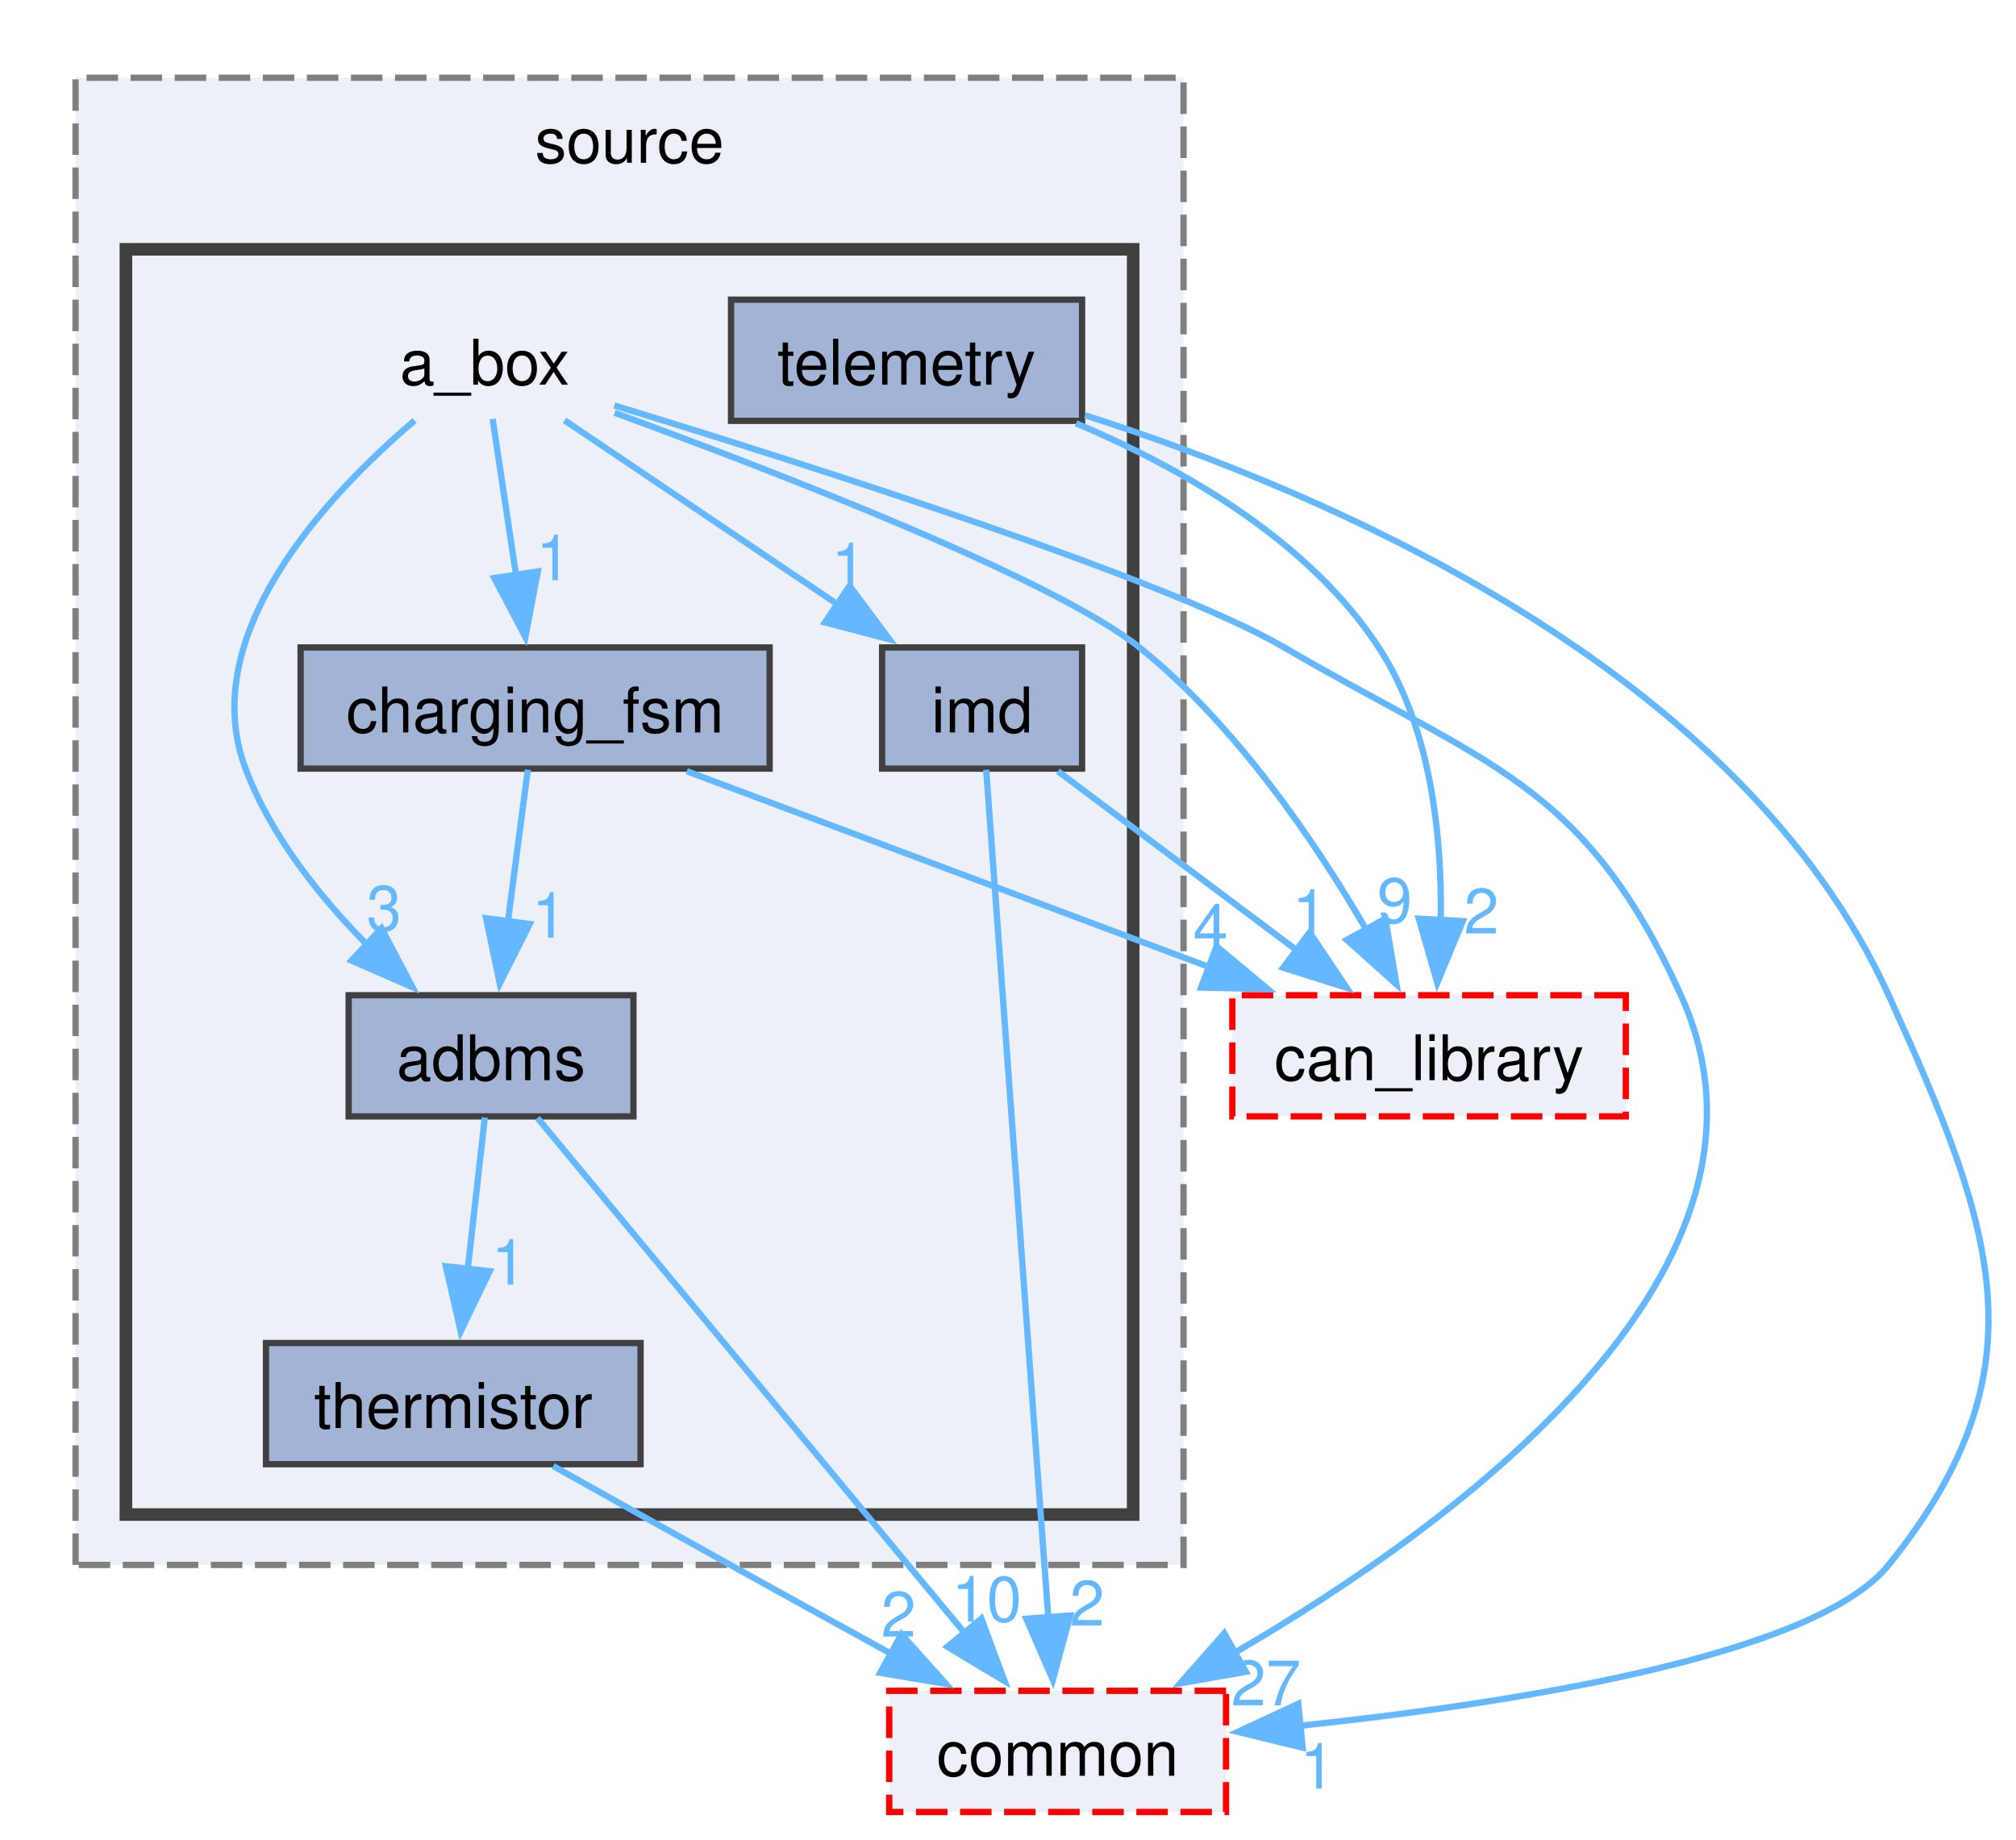
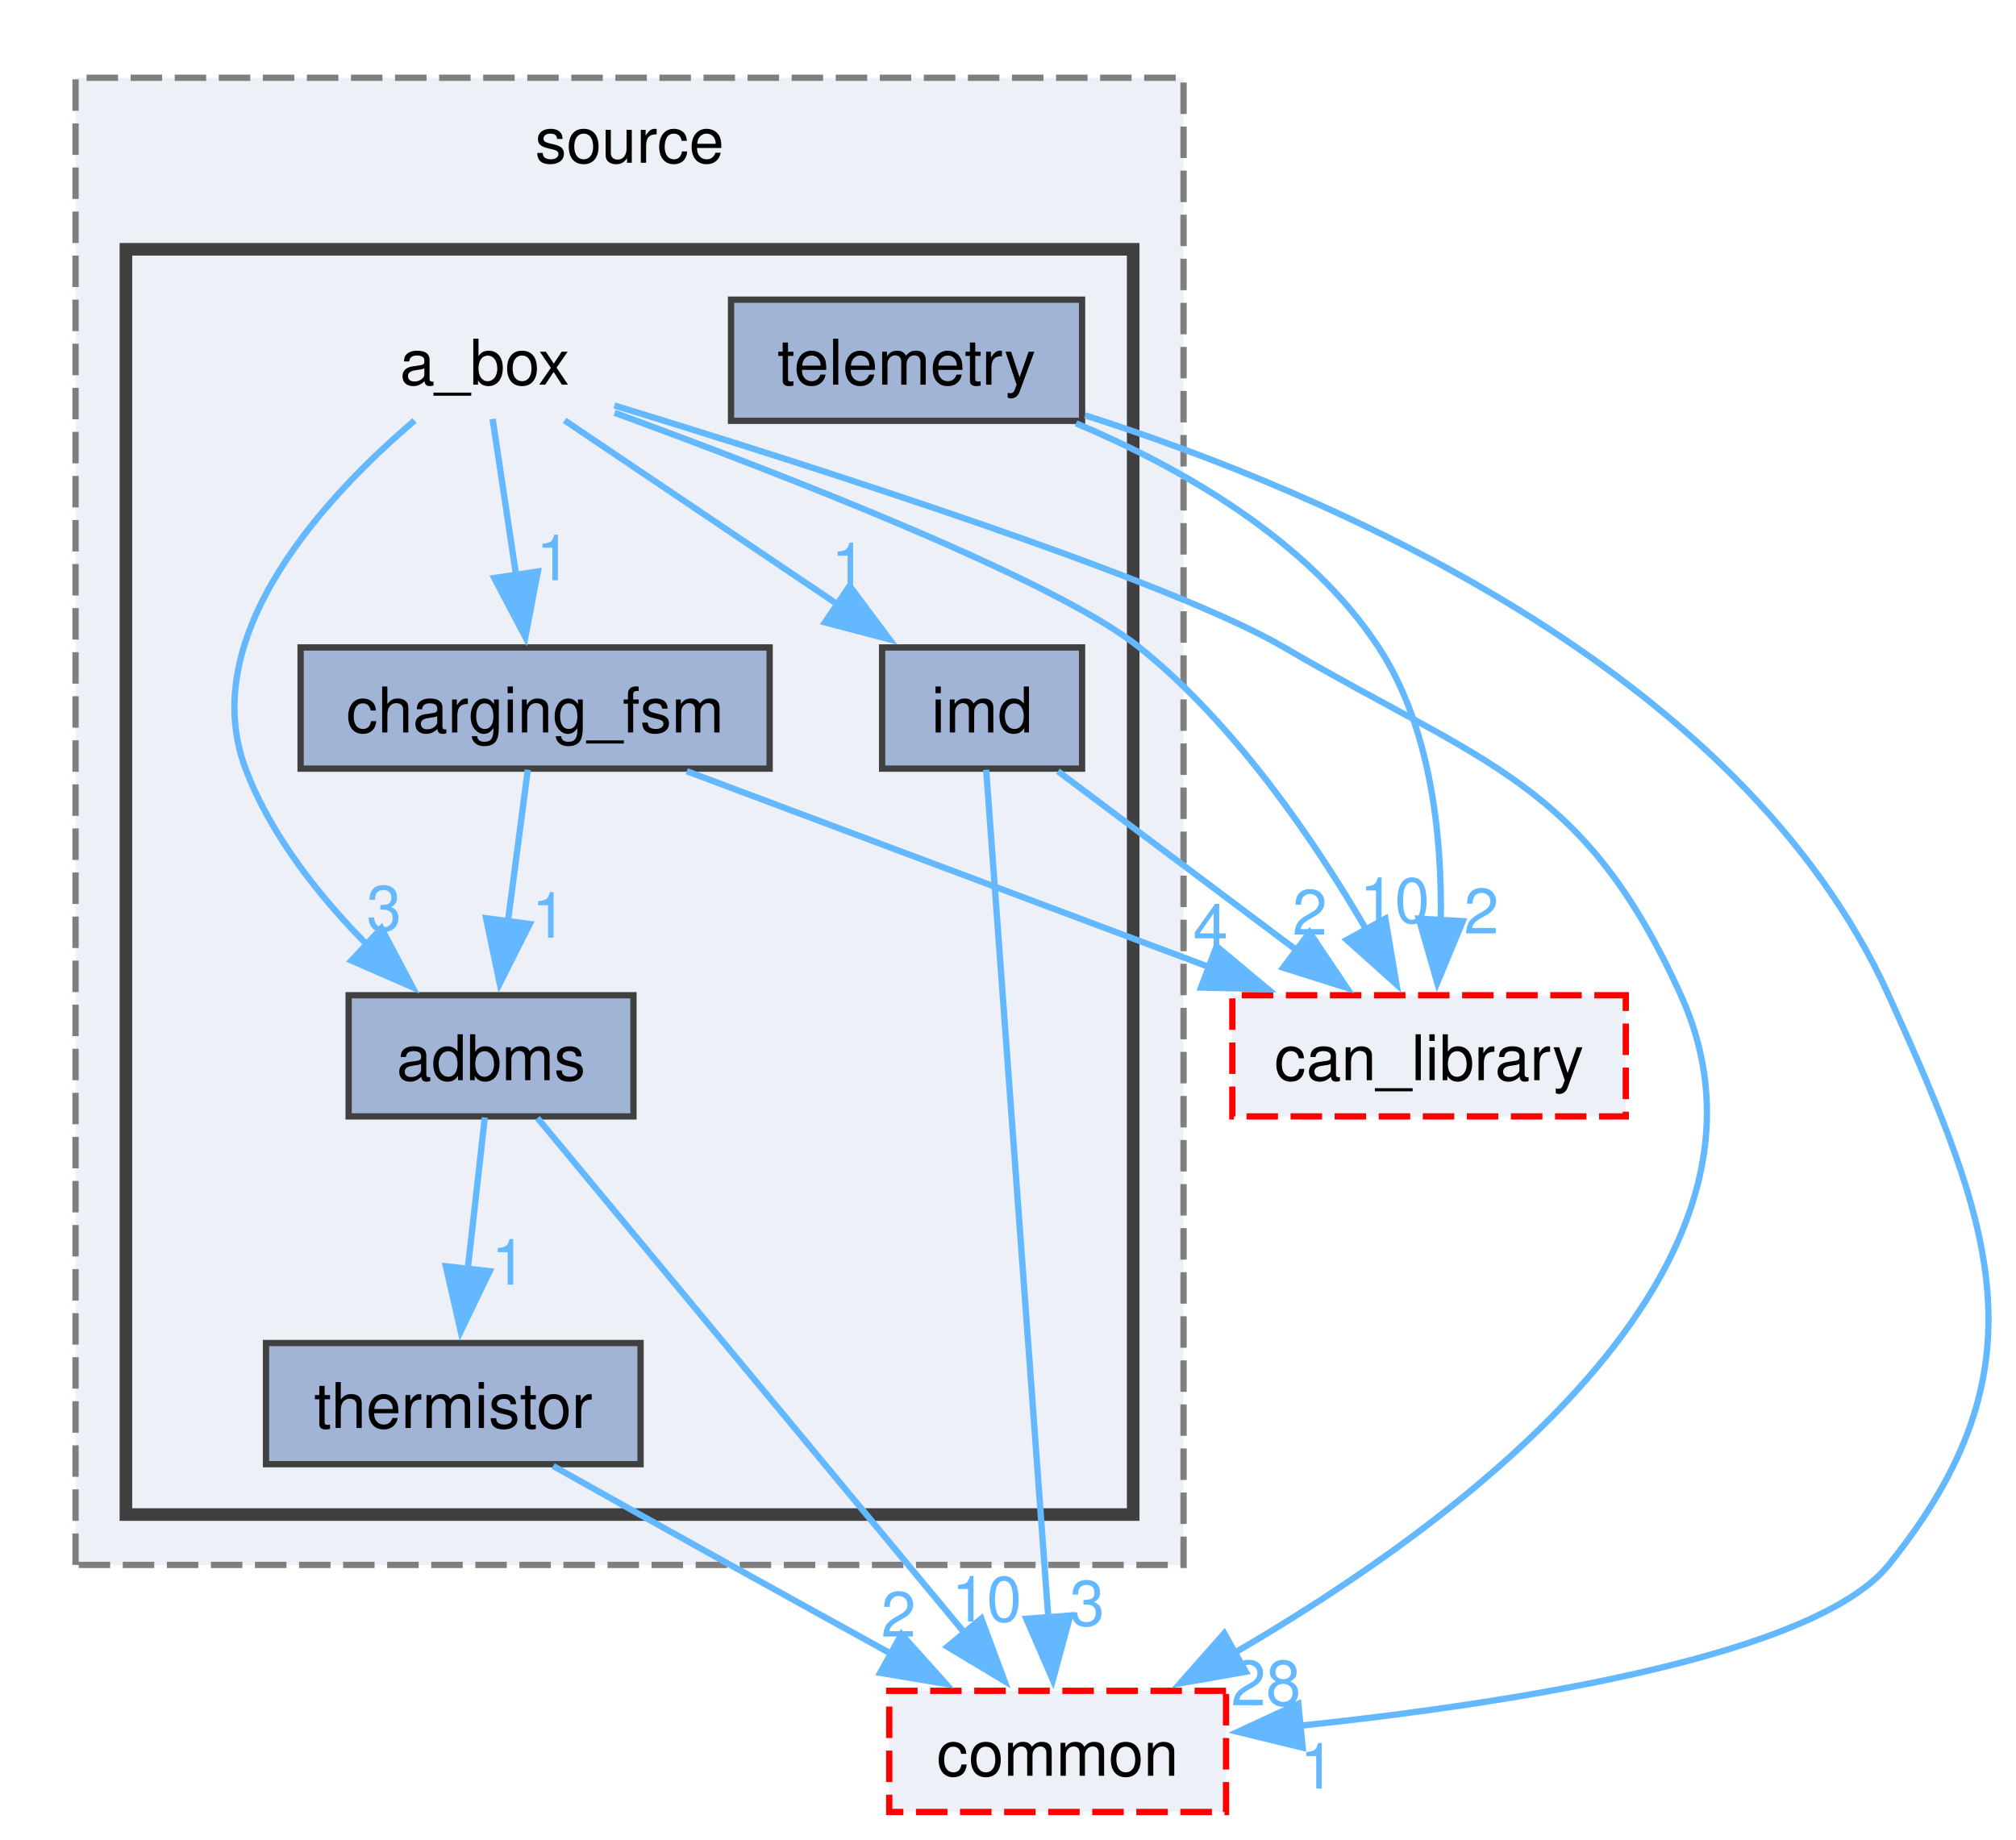
<svg xmlns="http://www.w3.org/2000/svg" xmlns:xlink="http://www.w3.org/1999/xlink" width="320pt" height="292pt" viewBox="0.00 0.00 320.23 291.50">
  <g id="graph0" class="graph" transform="scale(1 1) rotate(0) translate(4 287.5)">
    <g id="clust1" class="cluster">
      <g id="a_clust1">
        <a xlink:href="dir_05e217f700315e70ae47203d567fe0c9.html" target="_top" xlink:title="source">
          <polygon fill="#edf0f7" stroke="#7f7f7f" stroke-dasharray="5,2" points="8,-39.25 8,-275.5 184,-275.5 184,-39.25 8,-39.25" />
          <text text-anchor="middle" x="96" y="-262" font-family="Helvetica,sans-Serif" font-size="10.00">source</text>
        </a>
      </g>
    </g>
    <g id="clust2" class="cluster">
      <g id="a_clust2">
        <a xlink:href="dir_c5ffd08ff9aa00277f014903005f1bc0.html" target="_top">
          <polygon fill="#edf0f7" stroke="#404040" stroke-width="2" points="16,-47.25 16,-248.25 176,-248.25 176,-47.25 16,-47.25" />
        </a>
      </g>
    </g>
    <g id="node1" class="node">
      <text text-anchor="middle" x="73" y="-226.75" font-family="Helvetica,sans-Serif" font-size="10.00">a_box</text>
    </g>
    <g id="node2" class="node">
      <g id="a_node2">
        <a xlink:href="dir_ea9193e9e86f9bc4ee2f809bd800c685.html" target="_top" xlink:title="adbms">
          <polygon fill="#a2b4d6" stroke="#404040" points="96.62,-129.75 51.38,-129.75 51.38,-110.5 96.62,-110.5 96.62,-129.75" />
          <text text-anchor="middle" x="74" y="-116.25" font-family="Helvetica,sans-Serif" font-size="10.00">adbms</text>
        </a>
      </g>
    </g>
    <g id="edge5" class="edge">
      <g id="a_edge5">
        <a xlink:href="dir_000000_000001.html" target="_top">
          <path fill="none" stroke="#63b8ff" d="M61.85,-221.04C47.97,-209.23 27.02,-187.01 35,-165.75 39.04,-155 46.97,-145.14 54.63,-137.44" />
          <polygon fill="#63b8ff" stroke="#63b8ff" points="56.59,-140.39 61.53,-131.02 51.83,-135.26 56.59,-140.39" />
        </a>
      </g>
      <g id="a_edge5-headlabel">
        <a xlink:href="dir_000000_000001.html" target="_top" xlink:title="3">
          <text text-anchor="middle" x="57" y="-140.01" font-family="Helvetica,sans-Serif" font-size="10.00" fill="#63b8ff">3</text>
        </a>
      </g>
    </g>
    <g id="node3" class="node">
      <g id="a_node3">
        <a xlink:href="dir_9f35e10b22c4f6fda83e617c14ac8eb2.html" target="_top" xlink:title="charging_fsm">
          <polygon fill="#a2b4d6" stroke="#404040" points="118.25,-185 43.75,-185 43.75,-165.75 118.25,-165.75 118.25,-185" />
          <text text-anchor="middle" x="81" y="-171.5" font-family="Helvetica,sans-Serif" font-size="10.00">charging_fsm</text>
        </a>
      </g>
    </g>
    <g id="edge4" class="edge">
      <g id="a_edge4">
        <a xlink:href="dir_000000_000013.html" target="_top">
          <path fill="none" stroke="#63b8ff" d="M74.25,-221.3C75.25,-214.62 76.7,-204.96 78,-196.31" />
          <polygon fill="#63b8ff" stroke="#63b8ff" points="81.43,-197.07 79.45,-186.66 74.51,-196.03 81.43,-197.07" />
        </a>
      </g>
      <g id="a_edge4-headlabel">
        <a xlink:href="dir_000000_000013.html" target="_top" xlink:title="1">
          <text text-anchor="middle" x="83.93" y="-195.68" font-family="Helvetica,sans-Serif" font-size="10.00" fill="#63b8ff">1</text>
        </a>
      </g>
    </g>
    <g id="node4" class="node">
      <g id="a_node4">
        <a xlink:href="dir_8df646b3ee080b0039acf19a7d26a29b.html" target="_top" xlink:title="imd">
          <polygon fill="#a2b4d6" stroke="#404040" points="167.88,-185 136.12,-185 136.12,-165.75 167.88,-165.75 167.88,-185" />
          <text text-anchor="middle" x="152" y="-171.5" font-family="Helvetica,sans-Serif" font-size="10.00">imd</text>
        </a>
      </g>
    </g>
    <g id="edge3" class="edge">
      <g id="a_edge3">
        <a xlink:href="dir_000000_000044.html" target="_top">
          <path fill="none" stroke="#63b8ff" d="M85.69,-221.07C97.35,-213.22 114.89,-201.39 129.01,-191.87" />
          <polygon fill="#63b8ff" stroke="#63b8ff" points="130.95,-194.78 137.29,-186.29 127.04,-188.98 130.95,-194.78" />
        </a>
      </g>
      <g id="a_edge3-headlabel">
        <a xlink:href="dir_000000_000044.html" target="_top" xlink:title="1">
          <text text-anchor="middle" x="130.82" y="-194.42" font-family="Helvetica,sans-Serif" font-size="10.00" fill="#63b8ff">1</text>
        </a>
      </g>
    </g>
    <g id="node7" class="node">
      <g id="a_node7">
        <a xlink:href="dir_23383892851dd1305915cb7b74af71f4.html" target="_top" xlink:title="can_library">
          <polygon fill="#edf0f7" stroke="red" stroke-dasharray="5,2" points="254.25,-129.75 191.75,-129.75 191.75,-110.5 254.25,-110.5 254.25,-129.75" />
          <text text-anchor="middle" x="223" y="-116.25" font-family="Helvetica,sans-Serif" font-size="10.00">can_library</text>
        </a>
      </g>
    </g>
    <g id="edge1" class="edge">
      <g id="a_edge1">
        <a xlink:href="dir_000000_000011.html" target="_top">
          <path fill="none" stroke="#63b8ff" d="M93.62,-222.28C119.91,-212.66 163.59,-195.76 177,-185 192.31,-172.72 204.92,-154.12 213.04,-140.15" />
          <polygon fill="#63b8ff" stroke="#63b8ff" points="216.06,-141.92 217.82,-131.48 209.93,-138.54 216.06,-141.92" />
        </a>
      </g>
      <g id="a_edge1-headlabel">
-         <a xlink:href="dir_000000_000011.html" target="_top" xlink:title="9">
-           <text text-anchor="middle" x="217.54" y="-141.24" font-family="Helvetica,sans-Serif" font-size="10.00" fill="#63b8ff">9</text>
+         <a xlink:href="dir_000000_000011.html" target="_top" xlink:title="10">
+           <text text-anchor="middle" x="217.54" y="-141.24" font-family="Helvetica,sans-Serif" font-size="10.00" fill="#63b8ff">10</text>
        </a>
      </g>
    </g>
    <g id="node8" class="node">
      <g id="a_node8">
        <a xlink:href="dir_5e269a536bf5351fb01f412fd1d14980.html" target="_top" xlink:title="common">
          <polygon fill="#edf0f7" stroke="red" stroke-dasharray="5,2" points="190.75,-19.25 137.25,-19.25 137.25,0 190.75,0 190.75,-19.25" />
          <text text-anchor="middle" x="164" y="-5.75" font-family="Helvetica,sans-Serif" font-size="10.00">common</text>
        </a>
      </g>
    </g>
    <g id="edge2" class="edge">
      <g id="a_edge2">
        <a xlink:href="dir_000000_000014.html" target="_top">
          <path fill="none" stroke="#63b8ff" d="M93.59,-223.44C124.57,-213.96 181.54,-195.79 200,-185 232.15,-166.21 247.63,-163.67 263,-129.75 282.65,-86.39 227.78,-46.03 192.06,-25.26" />
          <polygon fill="#63b8ff" stroke="#63b8ff" points="193.89,-22.27 183.45,-20.44 190.47,-28.38 193.89,-22.27" />
        </a>
      </g>
      <g id="a_edge2-headlabel">
-         <a xlink:href="dir_000000_000014.html" target="_top" xlink:title="27">
-           <text text-anchor="middle" x="197.09" y="-16.94" font-family="Helvetica,sans-Serif" font-size="10.00" fill="#63b8ff">27</text>
+         <a xlink:href="dir_000000_000014.html" target="_top" xlink:title="28">
+           <text text-anchor="middle" x="197.09" y="-16.94" font-family="Helvetica,sans-Serif" font-size="10.00" fill="#63b8ff">28</text>
        </a>
      </g>
    </g>
    <g id="node6" class="node">
      <g id="a_node6">
        <a xlink:href="dir_324084d18c9986b80f402d748fad8be8.html" target="_top" xlink:title="thermistor">
          <polygon fill="#a2b4d6" stroke="#404040" points="97.75,-74.5 38.25,-74.5 38.25,-55.25 97.75,-55.25 97.75,-74.5" />
          <text text-anchor="middle" x="68" y="-61" font-family="Helvetica,sans-Serif" font-size="10.00">thermistor</text>
        </a>
      </g>
    </g>
    <g id="edge6" class="edge">
      <g id="a_edge6">
        <a xlink:href="dir_000001_000087.html" target="_top">
          <path fill="none" stroke="#63b8ff" d="M73.01,-110.33C72.27,-103.74 71.22,-94.46 70.28,-86.07" />
          <polygon fill="#63b8ff" stroke="#63b8ff" points="73.78,-85.91 69.18,-76.36 66.82,-86.69 73.78,-85.91" />
        </a>
      </g>
      <g id="a_edge6-headlabel">
        <a xlink:href="dir_000001_000087.html" target="_top" xlink:title="1">
          <text text-anchor="middle" x="76.83" y="-83.78" font-family="Helvetica,sans-Serif" font-size="10.00" fill="#63b8ff">1</text>
        </a>
      </g>
    </g>
    <g id="edge7" class="edge">
      <g id="a_edge7">
        <a xlink:href="dir_000001_000014.html" target="_top">
          <path fill="none" stroke="#63b8ff" d="M81.37,-110.25C96.2,-92.36 129.91,-51.72 149.38,-28.25" />
          <polygon fill="#63b8ff" stroke="#63b8ff" points="151.88,-30.72 155.57,-20.79 146.49,-26.25 151.88,-30.72" />
        </a>
      </g>
      <g id="a_edge7-headlabel">
        <a xlink:href="dir_000001_000014.html" target="_top" xlink:title="10">
          <text text-anchor="middle" x="152.73" y="-30.26" font-family="Helvetica,sans-Serif" font-size="10.00" fill="#63b8ff">10</text>
        </a>
      </g>
    </g>
    <g id="edge9" class="edge">
      <g id="a_edge9">
        <a xlink:href="dir_000013_000001.html" target="_top">
          <path fill="none" stroke="#63b8ff" d="M79.84,-165.58C78.98,-158.99 77.76,-149.71 76.66,-141.32" />
          <polygon fill="#63b8ff" stroke="#63b8ff" points="80.15,-141.07 75.38,-131.61 73.21,-141.98 80.15,-141.07" />
        </a>
      </g>
      <g id="a_edge9-headlabel">
        <a xlink:href="dir_000013_000001.html" target="_top" xlink:title="1">
          <text text-anchor="middle" x="83.24" y="-138.89" font-family="Helvetica,sans-Serif" font-size="10.00" fill="#63b8ff">1</text>
        </a>
      </g>
    </g>
    <g id="edge8" class="edge">
      <g id="a_edge8">
        <a xlink:href="dir_000013_000011.html" target="_top">
          <path fill="none" stroke="#63b8ff" d="M105.09,-165.34C127.94,-156.77 162.52,-143.81 188.33,-134.13" />
          <polygon fill="#63b8ff" stroke="#63b8ff" points="189.24,-137.52 197.38,-130.73 186.78,-130.97 189.24,-137.52" />
        </a>
      </g>
      <g id="a_edge8-headlabel">
        <a xlink:href="dir_000013_000011.html" target="_top" xlink:title="4">
          <text text-anchor="middle" x="188.29" y="-137.04" font-family="Helvetica,sans-Serif" font-size="10.00" fill="#63b8ff">4</text>
        </a>
      </g>
    </g>
    <g id="edge10" class="edge">
      <g id="a_edge10">
        <a xlink:href="dir_000044_000011.html" target="_top">
          <path fill="none" stroke="#63b8ff" d="M164.04,-165.34C174.41,-157.57 189.6,-146.17 201.97,-136.9" />
          <polygon fill="#63b8ff" stroke="#63b8ff" points="204.02,-139.73 209.92,-130.93 199.82,-134.13 204.02,-139.73" />
        </a>
      </g>
      <g id="a_edge10-headlabel">
-         <a xlink:href="dir_000044_000011.html" target="_top" xlink:title="1">
-           <text text-anchor="middle" x="204.06" y="-139.38" font-family="Helvetica,sans-Serif" font-size="10.00" fill="#63b8ff">1</text>
+         <a xlink:href="dir_000044_000011.html" target="_top" xlink:title="2">
+           <text text-anchor="middle" x="204.06" y="-139.38" font-family="Helvetica,sans-Serif" font-size="10.00" fill="#63b8ff">2</text>
        </a>
      </g>
    </g>
    <g id="edge11" class="edge">
      <g id="a_edge11">
        <a xlink:href="dir_000044_000014.html" target="_top">
          <path fill="none" stroke="#63b8ff" d="M152.65,-165.57C154.5,-140.25 159.89,-66.75 162.52,-30.84" />
          <polygon fill="#63b8ff" stroke="#63b8ff" points="166,-31.21 163.24,-20.98 159.02,-30.7 166,-31.21" />
        </a>
      </g>
      <g id="a_edge11-headlabel">
-         <a xlink:href="dir_000044_000014.html" target="_top" xlink:title="2">
-           <text text-anchor="middle" x="168.68" y="-29.62" font-family="Helvetica,sans-Serif" font-size="10.00" fill="#63b8ff">2</text>
+         <a xlink:href="dir_000044_000014.html" target="_top" xlink:title="3">
+           <text text-anchor="middle" x="168.68" y="-29.62" font-family="Helvetica,sans-Serif" font-size="10.00" fill="#63b8ff">3</text>
        </a>
      </g>
    </g>
    <g id="node5" class="node">
      <g id="a_node5">
        <a xlink:href="dir_5ee2135634d39a3e81bef88fa244c00c.html" target="_top" xlink:title="telemetry">
          <polygon fill="#a2b4d6" stroke="#404040" points="167.88,-240.25 112.12,-240.25 112.12,-221 167.88,-221 167.88,-240.25" />
          <text text-anchor="middle" x="140" y="-226.75" font-family="Helvetica,sans-Serif" font-size="10.00">telemetry</text>
        </a>
      </g>
    </g>
    <g id="edge12" class="edge">
      <g id="a_edge12">
        <a xlink:href="dir_000077_000011.html" target="_top">
          <path fill="none" stroke="#63b8ff" d="M166.92,-220.61C183.56,-213.59 203.8,-202.12 215,-185 223.35,-172.24 225.07,-154.95 224.86,-141.57" />
          <polygon fill="#63b8ff" stroke="#63b8ff" points="228.36,-141.52 224.3,-131.73 221.37,-141.91 228.36,-141.52" />
        </a>
      </g>
      <g id="a_edge12-headlabel">
        <a xlink:href="dir_000077_000011.html" target="_top" xlink:title="2">
          <text text-anchor="middle" x="231.31" y="-139.56" font-family="Helvetica,sans-Serif" font-size="10.00" fill="#63b8ff">2</text>
        </a>
      </g>
    </g>
    <g id="edge13" class="edge">
      <g id="a_edge13">
        <a xlink:href="dir_000077_000014.html" target="_top">
          <path fill="none" stroke="#63b8ff" d="M168.36,-221.88C206.56,-209.65 272.44,-181.74 296,-129.75 312.6,-93.11 321.25,-70.56 296,-39.25 284.4,-24.86 237.01,-17.34 202.32,-13.68" />
          <polygon fill="#63b8ff" stroke="#63b8ff" points="202.92,-10.22 192.62,-12.73 202.23,-17.19 202.92,-10.22" />
        </a>
      </g>
      <g id="a_edge13-headlabel">
        <a xlink:href="dir_000077_000014.html" target="_top" xlink:title="1">
          <text text-anchor="middle" x="205.26" y="-3.72" font-family="Helvetica,sans-Serif" font-size="10.00" fill="#63b8ff">1</text>
        </a>
      </g>
    </g>
    <g id="edge14" class="edge">
      <g id="a_edge14">
        <a xlink:href="dir_000087_000014.html" target="_top">
          <path fill="none" stroke="#63b8ff" d="M83.87,-54.96C92.23,-50.27 102.66,-44.43 112,-39.25 120.36,-34.61 129.5,-29.57 137.74,-25.03" />
          <polygon fill="#63b8ff" stroke="#63b8ff" points="139.19,-28.23 146.26,-20.35 135.81,-22.1 139.19,-28.23" />
        </a>
      </g>
      <g id="a_edge14-headlabel">
        <a xlink:href="dir_000087_000014.html" target="_top" xlink:title="2">
          <text text-anchor="middle" x="138.73" y="-27.85" font-family="Helvetica,sans-Serif" font-size="10.00" fill="#63b8ff">2</text>
        </a>
      </g>
    </g>
  </g>
</svg>
